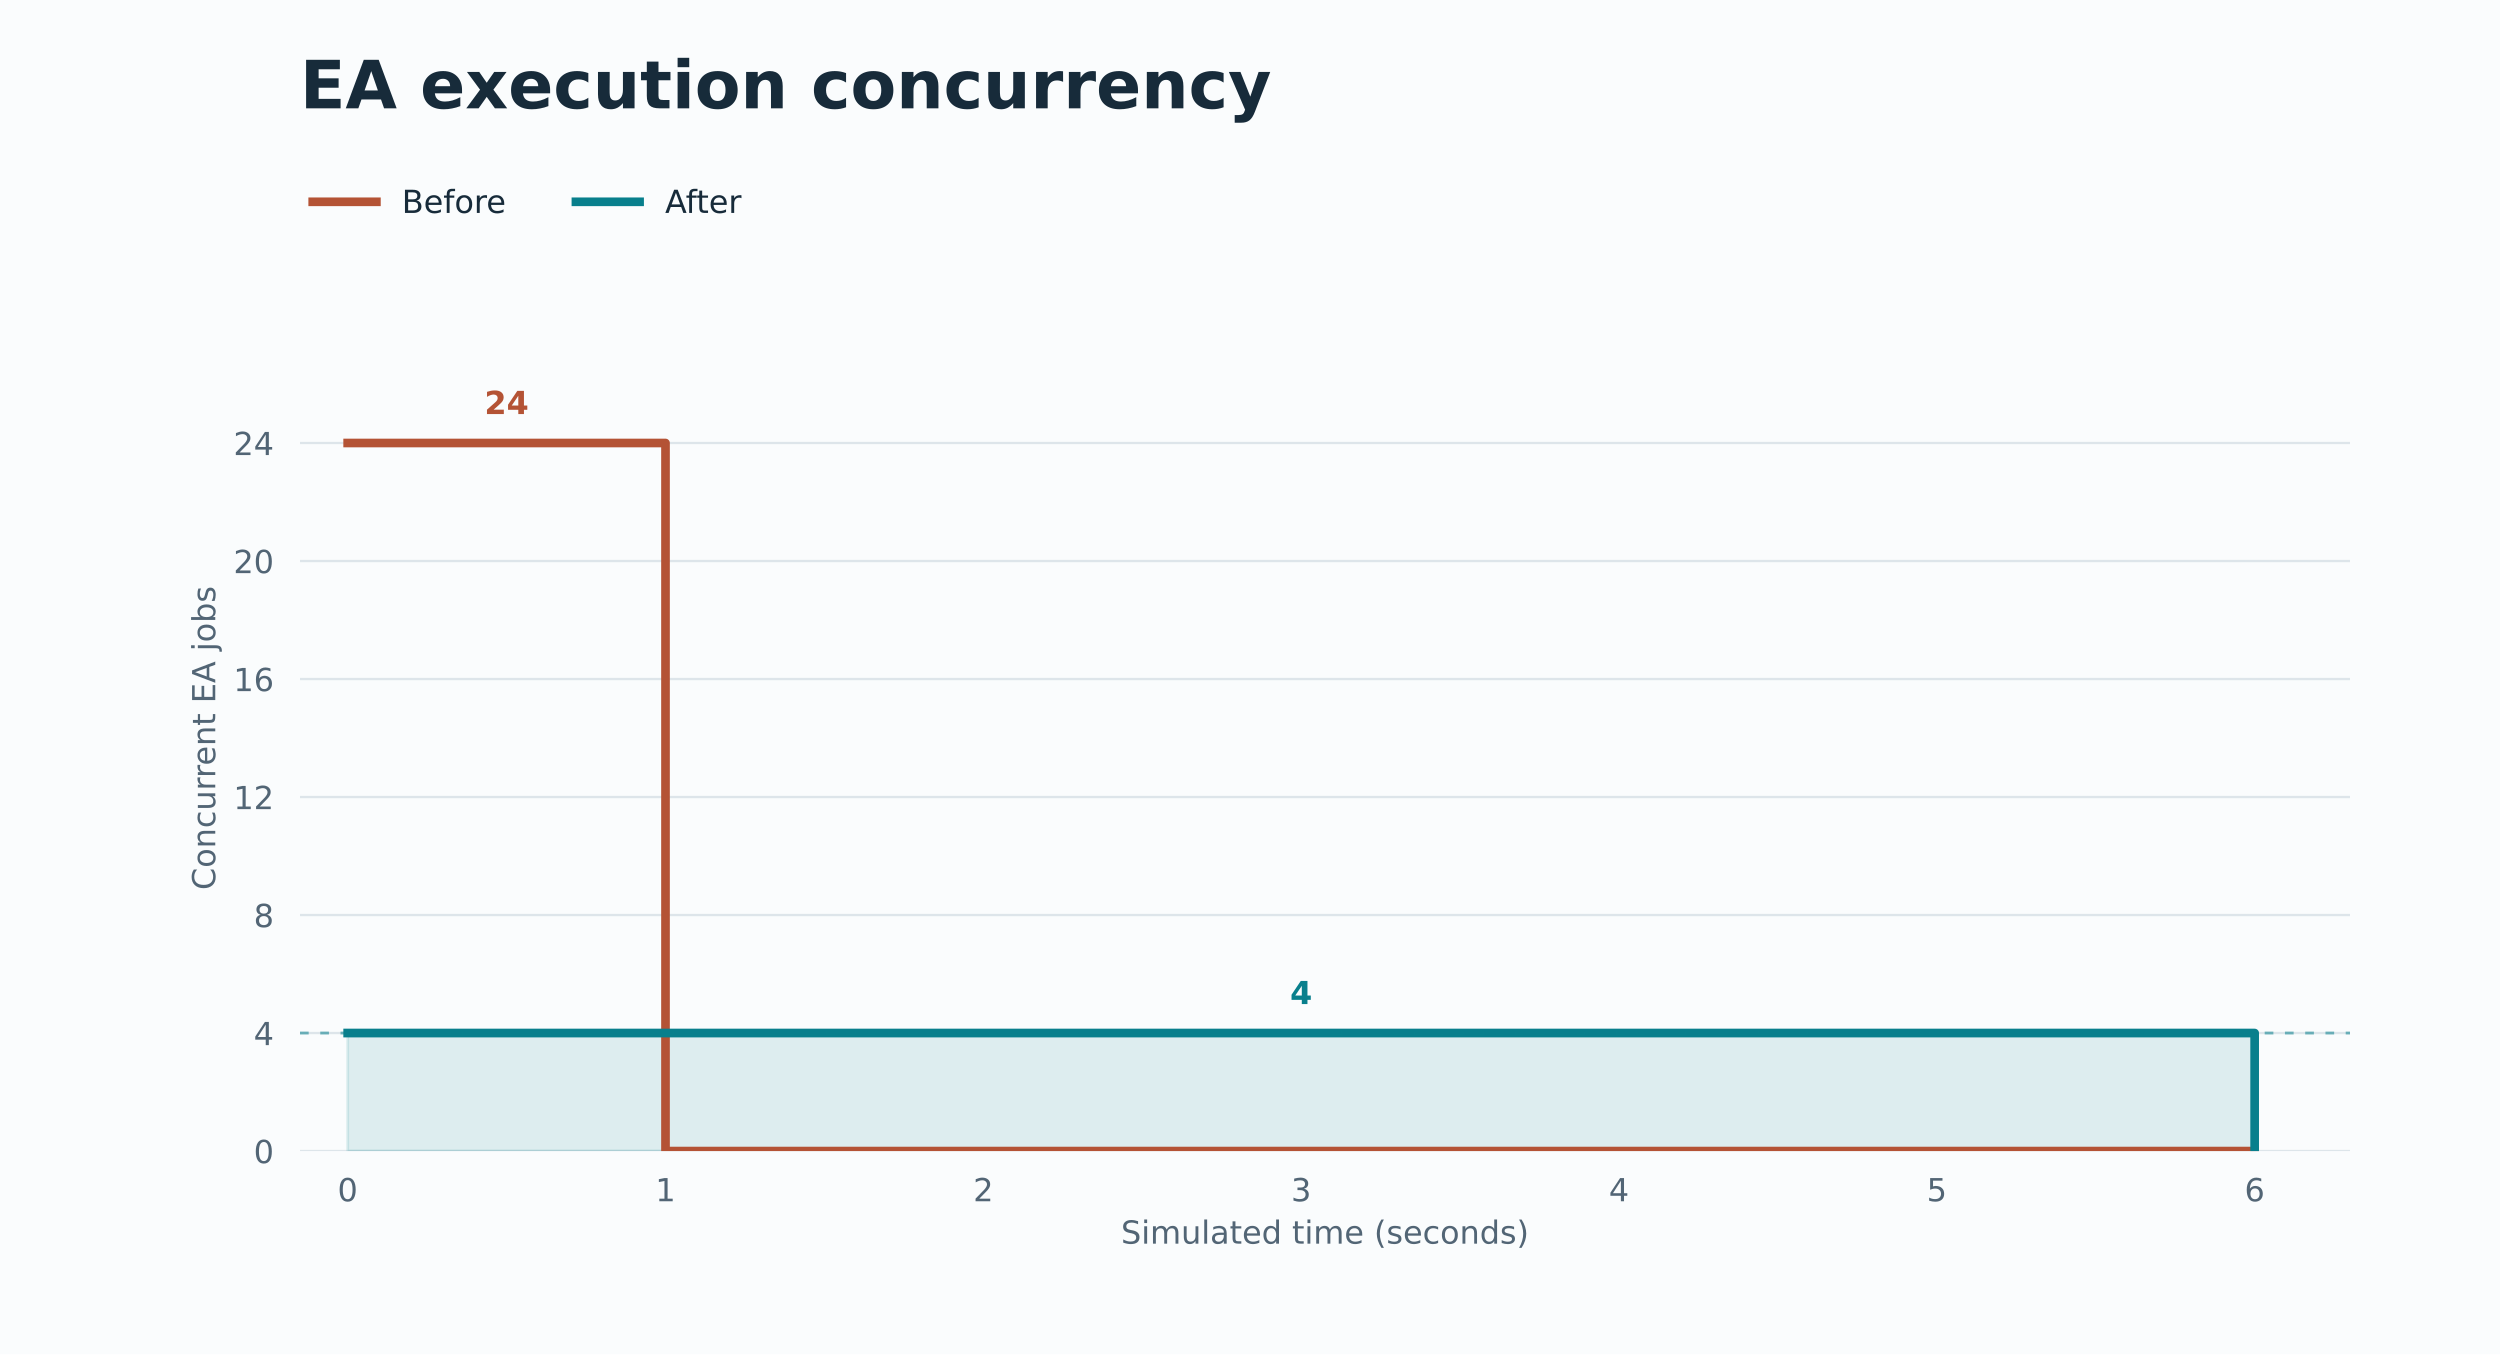
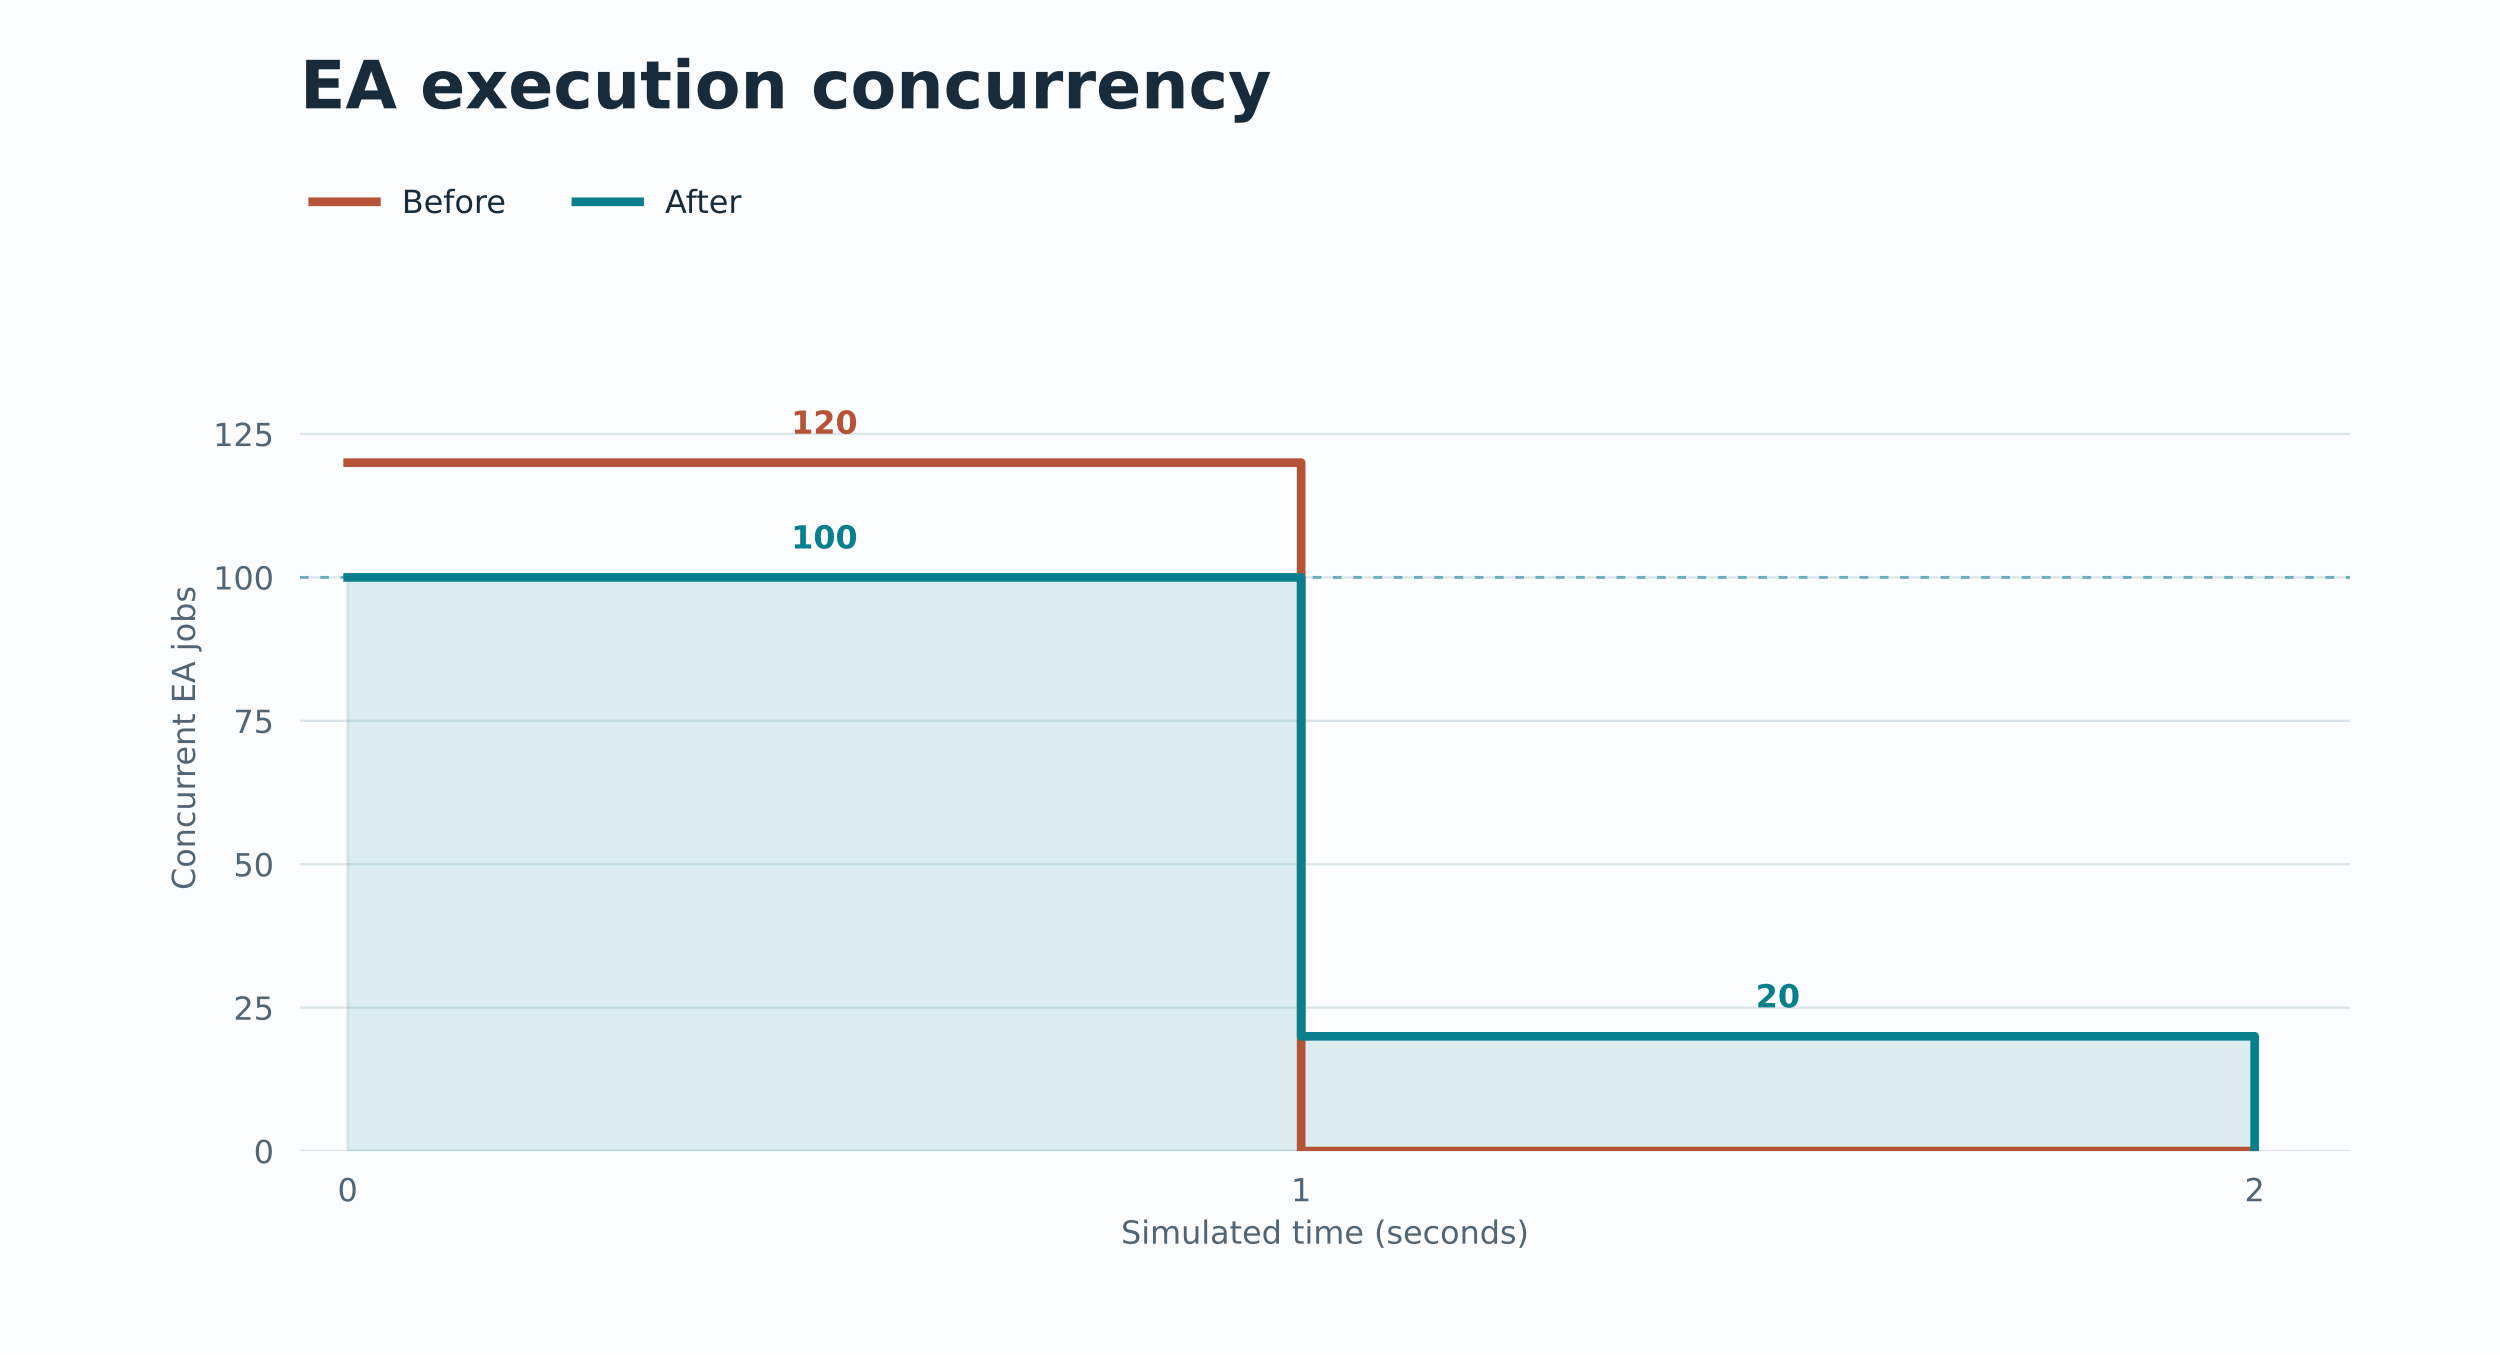
<svg xmlns="http://www.w3.org/2000/svg" xmlns:xlink="http://www.w3.org/1999/xlink" width="864pt" height="468pt" viewBox="0 0 864 468" version="1.1">
  <defs>
    <style type="text/css">*{stroke-linejoin: round; stroke-linecap: butt}</style>
  </defs>
  <g id="figure_1">
    <g id="patch_1">
-       <path d="M 0 468  L 864 468  L 864 0  L 0 0  z " style="fill: #fafcfd" />
+       <path d="M 0 468 L 864 468 L 864 0 L 0 0 z " style="fill: #fafcfd" />
    </g>
    <g id="axes_1">
      <g id="patch_2">
-         <path d="M 103.68 397.8  L 812.16 397.8  L 812.16 112.32  L 103.68 112.32  z " style="fill: #fafcfd" />
+         <path d="M 103.68 397.8 L 812.16 397.8 L 812.16 112.32 L 103.68 112.32 z " style="fill: #fafcfd" />
      </g>
      <g id="matplotlib.axis_1">
        <g id="xtick_1">
          <g id="line2d_1" />
          <g id="text_1">
            <text style="font-size: 11px; font-family: 'DejaVu Sans'; text-anchor: middle; fill: #526575" x="120.156" y="415.158" transform="rotate(-0 120.1563 415.1583)">0</text>
          </g>
        </g>
        <g id="xtick_2">
          <g id="line2d_2" />
          <g id="text_2">
-             <text style="font-size: 11px; font-family: 'DejaVu Sans'; text-anchor: middle; fill: #526575" x="229.998" y="415.158" transform="rotate(-0 229.9981 415.1583)">1</text>
+             <text style="font-size: 11px; font-family: 'DejaVu Sans'; text-anchor: middle; fill: #526575" x="449.682" y="415.158" transform="rotate(-0 449.6819 415.1583)">1</text>
          </g>
        </g>
        <g id="xtick_3">
          <g id="line2d_3" />
          <g id="text_3">
-             <text style="font-size: 11px; font-family: 'DejaVu Sans'; text-anchor: middle; fill: #526575" x="339.84" y="415.158" transform="rotate(-0 339.84 415.1583)">2</text>
+             <text style="font-size: 11px; font-family: 'DejaVu Sans'; text-anchor: middle; fill: #526575" x="779.207" y="415.158" transform="rotate(-0 779.2074 415.1583)">2</text>
          </g>
        </g>
-         <g id="xtick_4">
-           <g id="line2d_4" />
-           <g id="text_4">
-             <text style="font-size: 11px; font-family: 'DejaVu Sans'; text-anchor: middle; fill: #526575" x="449.682" y="415.158" transform="rotate(-0 449.6819 415.1583)">3</text>
-           </g>
-         </g>
-         <g id="xtick_5">
-           <g id="line2d_5" />
-           <g id="text_5">
-             <text style="font-size: 11px; font-family: 'DejaVu Sans'; text-anchor: middle; fill: #526575" x="559.524" y="415.158" transform="rotate(-0 559.5237 415.1583)">4</text>
-           </g>
-         </g>
-         <g id="xtick_6">
-           <g id="line2d_6" />
-           <g id="text_6">
-             <text style="font-size: 11px; font-family: 'DejaVu Sans'; text-anchor: middle; fill: #526575" x="669.366" y="415.158" transform="rotate(-0 669.3656 415.1583)">5</text>
-           </g>
-         </g>
-         <g id="xtick_7">
-           <g id="line2d_7" />
-           <g id="text_7">
-             <text style="font-size: 11px; font-family: 'DejaVu Sans'; text-anchor: middle; fill: #526575" x="779.207" y="415.158" transform="rotate(-0 779.2074 415.1583)">6</text>
-           </g>
-         </g>
-         <g id="text_8">
+         <g id="text_4">
          <text style="font-size: 11px; font-family: 'DejaVu Sans'; text-anchor: middle; fill: #526575" x="457.92" y="429.804" transform="rotate(-0 457.92 429.8042)">Simulated time (seconds)</text>
        </g>
      </g>
      <g id="matplotlib.axis_2">
        <g id="ytick_1">
-           <g id="line2d_8">
-             <path d="M 103.68 397.8  L 812.16 397.8  " clip-path="url(#pb622649fce)" style="fill: none; stroke: #dde5ea; stroke-width: 0.8; stroke-linecap: square" />
+           <g id="line2d_4">
+             <path d="M 103.68 397.8 L 812.16 397.8 " clip-path="url(#p82d7a6cc06)" style="fill: none; stroke: #dde5ea; stroke-width: 0.8; stroke-linecap: square" />
          </g>
-           <g id="line2d_9" />
-           <g id="text_9">
+           <g id="line2d_5" />
+           <g id="text_5">
            <text style="font-size: 11px; font-family: 'DejaVu Sans'; text-anchor: end; fill: #526575" x="94.68" y="401.979" transform="rotate(-0 94.68 401.9791)">0</text>
          </g>
        </g>
        <g id="ytick_2">
-           <g id="line2d_10">
-             <path d="M 103.68 357.017  L 812.16 357.017  " clip-path="url(#pb622649fce)" style="fill: none; stroke: #dde5ea; stroke-width: 0.8; stroke-linecap: square" />
+           <g id="line2d_6">
+             <path d="M 103.68 348.238 L 812.16 348.238 " clip-path="url(#p82d7a6cc06)" style="fill: none; stroke: #dde5ea; stroke-width: 0.8; stroke-linecap: square" />
          </g>
-           <g id="line2d_11" />
-           <g id="text_10">
-             <text style="font-size: 11px; font-family: 'DejaVu Sans'; text-anchor: end; fill: #526575" x="94.68" y="361.196" transform="rotate(-0 94.68 361.1963)">4</text>
+           <g id="line2d_7" />
+           <g id="text_6">
+             <text style="font-size: 11px; font-family: 'DejaVu Sans'; text-anchor: end; fill: #526575" x="94.68" y="352.417" transform="rotate(-0 94.68 352.4166)">25</text>
          </g>
        </g>
        <g id="ytick_3">
-           <g id="line2d_12">
-             <path d="M 103.68 316.234  L 812.16 316.234  " clip-path="url(#pb622649fce)" style="fill: none; stroke: #dde5ea; stroke-width: 0.8; stroke-linecap: square" />
+           <g id="line2d_8">
+             <path d="M 103.68 298.675 L 812.16 298.675 " clip-path="url(#p82d7a6cc06)" style="fill: none; stroke: #dde5ea; stroke-width: 0.8; stroke-linecap: square" />
          </g>
-           <g id="line2d_13" />
-           <g id="text_11">
-             <text style="font-size: 11px; font-family: 'DejaVu Sans'; text-anchor: end; fill: #526575" x="94.68" y="320.413" transform="rotate(-0 94.68 320.4134)">8</text>
+           <g id="line2d_9" />
+           <g id="text_7">
+             <text style="font-size: 11px; font-family: 'DejaVu Sans'; text-anchor: end; fill: #526575" x="94.68" y="302.854" transform="rotate(-0 94.68 302.8541)">50</text>
          </g>
        </g>
        <g id="ytick_4">
-           <g id="line2d_14">
-             <path d="M 103.68 275.451  L 812.16 275.451  " clip-path="url(#pb622649fce)" style="fill: none; stroke: #dde5ea; stroke-width: 0.8; stroke-linecap: square" />
+           <g id="line2d_10">
+             <path d="M 103.68 249.113 L 812.16 249.113 " clip-path="url(#p82d7a6cc06)" style="fill: none; stroke: #dde5ea; stroke-width: 0.8; stroke-linecap: square" />
          </g>
-           <g id="line2d_15" />
-           <g id="text_12">
-             <text style="font-size: 11px; font-family: 'DejaVu Sans'; text-anchor: end; fill: #526575" x="94.68" y="279.631" transform="rotate(-0 94.68 279.6306)">12</text>
+           <g id="line2d_11" />
+           <g id="text_8">
+             <text style="font-size: 11px; font-family: 'DejaVu Sans'; text-anchor: end; fill: #526575" x="94.68" y="253.292" transform="rotate(-0 94.68 253.2916)">75</text>
          </g>
        </g>
        <g id="ytick_5">
-           <g id="line2d_16">
-             <path d="M 103.68 234.669  L 812.16 234.669  " clip-path="url(#pb622649fce)" style="fill: none; stroke: #dde5ea; stroke-width: 0.8; stroke-linecap: square" />
+           <g id="line2d_12">
+             <path d="M 103.68 199.55 L 812.16 199.55 " clip-path="url(#p82d7a6cc06)" style="fill: none; stroke: #dde5ea; stroke-width: 0.8; stroke-linecap: square" />
          </g>
-           <g id="line2d_17" />
-           <g id="text_13">
-             <text style="font-size: 11px; font-family: 'DejaVu Sans'; text-anchor: end; fill: #526575" x="94.68" y="238.848" transform="rotate(-0 94.68 238.8477)">16</text>
+           <g id="line2d_13" />
+           <g id="text_9">
+             <text style="font-size: 11px; font-family: 'DejaVu Sans'; text-anchor: end; fill: #526575" x="94.68" y="203.729" transform="rotate(-0 94.68 203.7291)">100</text>
          </g>
        </g>
        <g id="ytick_6">
-           <g id="line2d_18">
-             <path d="M 103.68 193.886  L 812.16 193.886  " clip-path="url(#pb622649fce)" style="fill: none; stroke: #dde5ea; stroke-width: 0.8; stroke-linecap: square" />
+           <g id="line2d_14">
+             <path d="M 103.68 149.988 L 812.16 149.988 " clip-path="url(#p82d7a6cc06)" style="fill: none; stroke: #dde5ea; stroke-width: 0.8; stroke-linecap: square" />
          </g>
-           <g id="line2d_19" />
-           <g id="text_14">
-             <text style="font-size: 11px; font-family: 'DejaVu Sans'; text-anchor: end; fill: #526575" x="94.68" y="198.065" transform="rotate(-0 94.68 198.0649)">20</text>
+           <g id="line2d_15" />
+           <g id="text_10">
+             <text style="font-size: 11px; font-family: 'DejaVu Sans'; text-anchor: end; fill: #526575" x="94.68" y="154.167" transform="rotate(-0 94.68 154.1666)">125</text>
          </g>
        </g>
-         <g id="ytick_7">
-           <g id="line2d_20">
-             <path d="M 103.68 153.103  L 812.16 153.103  " clip-path="url(#pb622649fce)" style="fill: none; stroke: #dde5ea; stroke-width: 0.8; stroke-linecap: square" />
-           </g>
-           <g id="line2d_21" />
-           <g id="text_15">
-             <text style="font-size: 11px; font-family: 'DejaVu Sans'; text-anchor: end; fill: #526575" x="94.68" y="157.282" transform="rotate(-0 94.68 157.282)">24</text>
-           </g>
-         </g>
-         <g id="text_16">
-           <text style="font-size: 11px; font-family: 'DejaVu Sans'; text-anchor: middle; fill: #526575" x="74.395" y="255.06" transform="rotate(-90 74.39484 255.06)">Concurrent EA jobs</text>
+         <g id="text_11">
+           <text style="font-size: 11px; font-family: 'DejaVu Sans'; text-anchor: middle; fill: #526575" x="67.396" y="255.06" transform="rotate(-90 67.39609 255.06)">Concurrent EA jobs</text>
        </g>
      </g>
      <g id="FillBetweenPolyCollection_1">
        <defs>
-           <path id="m93d251829d" d="M 120.156 -70.2  L 120.156 -110.983  L 229.998 -110.983  L 229.998 -110.983  L 339.84 -110.983  L 339.84 -110.983  L 449.682 -110.983  L 449.682 -110.983  L 559.524 -110.983  L 559.524 -110.983  L 669.366 -110.983  L 669.366 -110.983  L 779.207 -110.983  L 779.207 -70.2  L 779.207 -70.2  L 779.207 -70.2  L 779.207 -70.2  L 669.366 -70.2  L 669.366 -70.2  L 559.524 -70.2  L 559.524 -70.2  L 449.682 -70.2  L 449.682 -70.2  L 339.84 -70.2  L 339.84 -70.2  L 229.998 -70.2  L 229.998 -70.2  L 120.156 -70.2  z " style="stroke: #087f8c; stroke-opacity: 0.12" />
+           <path id="m64fc6a5469" d="M 120.156 -70.2 L 120.156 -268.45 L 449.682 -268.45 L 449.682 -109.85 L 779.207 -109.85 L 779.207 -70.2 L 779.207 -70.2 L 779.207 -70.2 L 779.207 -70.2 L 449.682 -70.2 L 449.682 -70.2 L 120.156 -70.2 z " style="stroke: #087f8c; stroke-opacity: 0.12" />
        </defs>
-         <g clip-path="url(#pb622649fce)">
-           <use xlink:href="#m93d251829d" x="0" y="468" style="fill: #087f8c; fill-opacity: 0.12; stroke: #087f8c; stroke-opacity: 0.12" />
+         <g clip-path="url(#p82d7a6cc06)">
+           <use xlink:href="#m64fc6a5469" x="0" y="468" style="fill: #087f8c; fill-opacity: 0.12; stroke: #087f8c; stroke-opacity: 0.12" />
        </g>
      </g>
-       <g id="line2d_22">
-         <path d="M 120.156 153.103  L 229.998 153.103  L 229.998 397.8  L 339.84 397.8  L 339.84 397.8  L 449.682 397.8  L 449.682 397.8  L 559.524 397.8  L 559.524 397.8  L 669.366 397.8  L 669.366 397.8  L 779.207 397.8  L 779.207 397.8  " clip-path="url(#pb622649fce)" style="fill: none; stroke: #b45335; stroke-width: 3; stroke-linecap: square" />
+       <g id="line2d_16">
+         <path d="M 120.156 159.9 L 449.682 159.9 L 449.682 397.8 L 779.207 397.8 L 779.207 397.8 " clip-path="url(#p82d7a6cc06)" style="fill: none; stroke: #b45335; stroke-width: 3; stroke-linecap: square" />
      </g>
-       <g id="line2d_23">
-         <path d="M 120.156 357.017  L 229.998 357.017  L 229.998 357.017  L 339.84 357.017  L 339.84 357.017  L 449.682 357.017  L 449.682 357.017  L 559.524 357.017  L 559.524 357.017  L 669.366 357.017  L 669.366 357.017  L 779.207 357.017  L 779.207 397.8  " clip-path="url(#pb622649fce)" style="fill: none; stroke: #087f8c; stroke-width: 3; stroke-linecap: square" />
+       <g id="line2d_17">
+         <path d="M 120.156 199.55 L 449.682 199.55 L 449.682 358.15 L 779.207 358.15 L 779.207 397.8 " clip-path="url(#p82d7a6cc06)" style="fill: none; stroke: #087f8c; stroke-width: 3; stroke-linecap: square" />
      </g>
-       <g id="line2d_24">
-         <path d="M 103.68 357.017  L 812.16 357.017  " clip-path="url(#pb622649fce)" style="fill: none; stroke-dasharray: 3,4; stroke-dashoffset: 0; stroke: #087f8c; stroke-opacity: 0.55" />
+       <g id="line2d_18">
+         <path d="M 103.68 199.55 L 812.16 199.55 " clip-path="url(#p82d7a6cc06)" style="fill: none; stroke-dasharray: 3,4; stroke-dashoffset: 0; stroke: #087f8c; stroke-opacity: 0.55" />
      </g>
-       <g id="text_17">
-         <text style="font-weight: 700; font-size: 11px; font-family: 'DejaVu Sans'; text-anchor: middle; fill: #b45335" x="175.077" y="143.103" transform="rotate(-0 175.0772 143.1029)">24</text>
+       <g id="text_12">
+         <text style="font-weight: 700; font-size: 11px; font-family: 'DejaVu Sans'; text-anchor: middle; fill: #b45335" x="284.919" y="149.9" transform="rotate(-0 284.9191 149.9)">120</text>
      </g>
-       <g id="text_18">
-         <text style="font-weight: 700; font-size: 11px; font-family: 'DejaVu Sans'; text-anchor: middle; fill: #087f8c" x="449.682" y="347.017" transform="rotate(-0 449.6819 347.0171)">4</text>
+       <g id="text_13">
+         <text style="font-weight: 700; font-size: 11px; font-family: 'DejaVu Sans'; text-anchor: middle; fill: #087f8c" x="284.919" y="189.55" transform="rotate(-0 284.9191 189.55)">100</text>
+       </g>
+       <g id="text_14">
+         <text style="font-weight: 700; font-size: 11px; font-family: 'DejaVu Sans'; text-anchor: middle; fill: #087f8c" x="614.445" y="348.15" transform="rotate(-0 614.4447 348.15)">20</text>
      </g>
    </g>
-     <g id="text_19">
+     <g id="text_15">
      <text style="font-weight: 700; font-size: 23px; font-family: 'DejaVu Sans'; text-anchor: start; fill: #172b3a" x="103.68" y="37.44" transform="rotate(-0 103.68 37.44)">EA execution concurrency</text>
    </g>
    <g id="legend_1">
-       <g id="line2d_25">
-         <path d="M 108.08 69.748  L 119.08 69.748  L 119.08 69.748  L 130.08 69.748  L 130.08 69.748  " style="fill: none; stroke: #b45335; stroke-width: 3; stroke-linecap: square" />
+       <g id="line2d_19">
+         <path d="M 108.08 69.748 L 119.08 69.748 L 119.08 69.748 L 130.08 69.748 L 130.08 69.748 " style="fill: none; stroke: #b45335; stroke-width: 3; stroke-linecap: square" />
      </g>
-       <g id="text_20">
+       <g id="text_16">
        <text style="font-size: 11px; font-family: 'DejaVu Sans'; text-anchor: start; fill: #172b3a" x="138.88" y="73.598" transform="rotate(-0 138.88 73.59828)">Before</text>
      </g>
-       <g id="line2d_26">
-         <path d="M 199.041 69.748  L 210.041 69.748  L 210.041 69.748  L 221.041 69.748  L 221.041 69.748  " style="fill: none; stroke: #087f8c; stroke-width: 3; stroke-linecap: square" />
+       <g id="line2d_20">
+         <path d="M 199.041 69.748 L 210.041 69.748 L 210.041 69.748 L 221.041 69.748 L 221.041 69.748 " style="fill: none; stroke: #087f8c; stroke-width: 3; stroke-linecap: square" />
      </g>
-       <g id="text_21">
+       <g id="text_17">
        <text style="font-size: 11px; font-family: 'DejaVu Sans'; text-anchor: start; fill: #172b3a" x="229.841" y="73.598" transform="rotate(-0 229.8414 73.59828)">After</text>
      </g>
    </g>
  </g>
  <defs>
-     <clipPath id="pb622649fce">
+     <clipPath id="p82d7a6cc06">
      <rect x="103.68" y="112.32" width="708.48" height="285.48" />
    </clipPath>
  </defs>
</svg>
